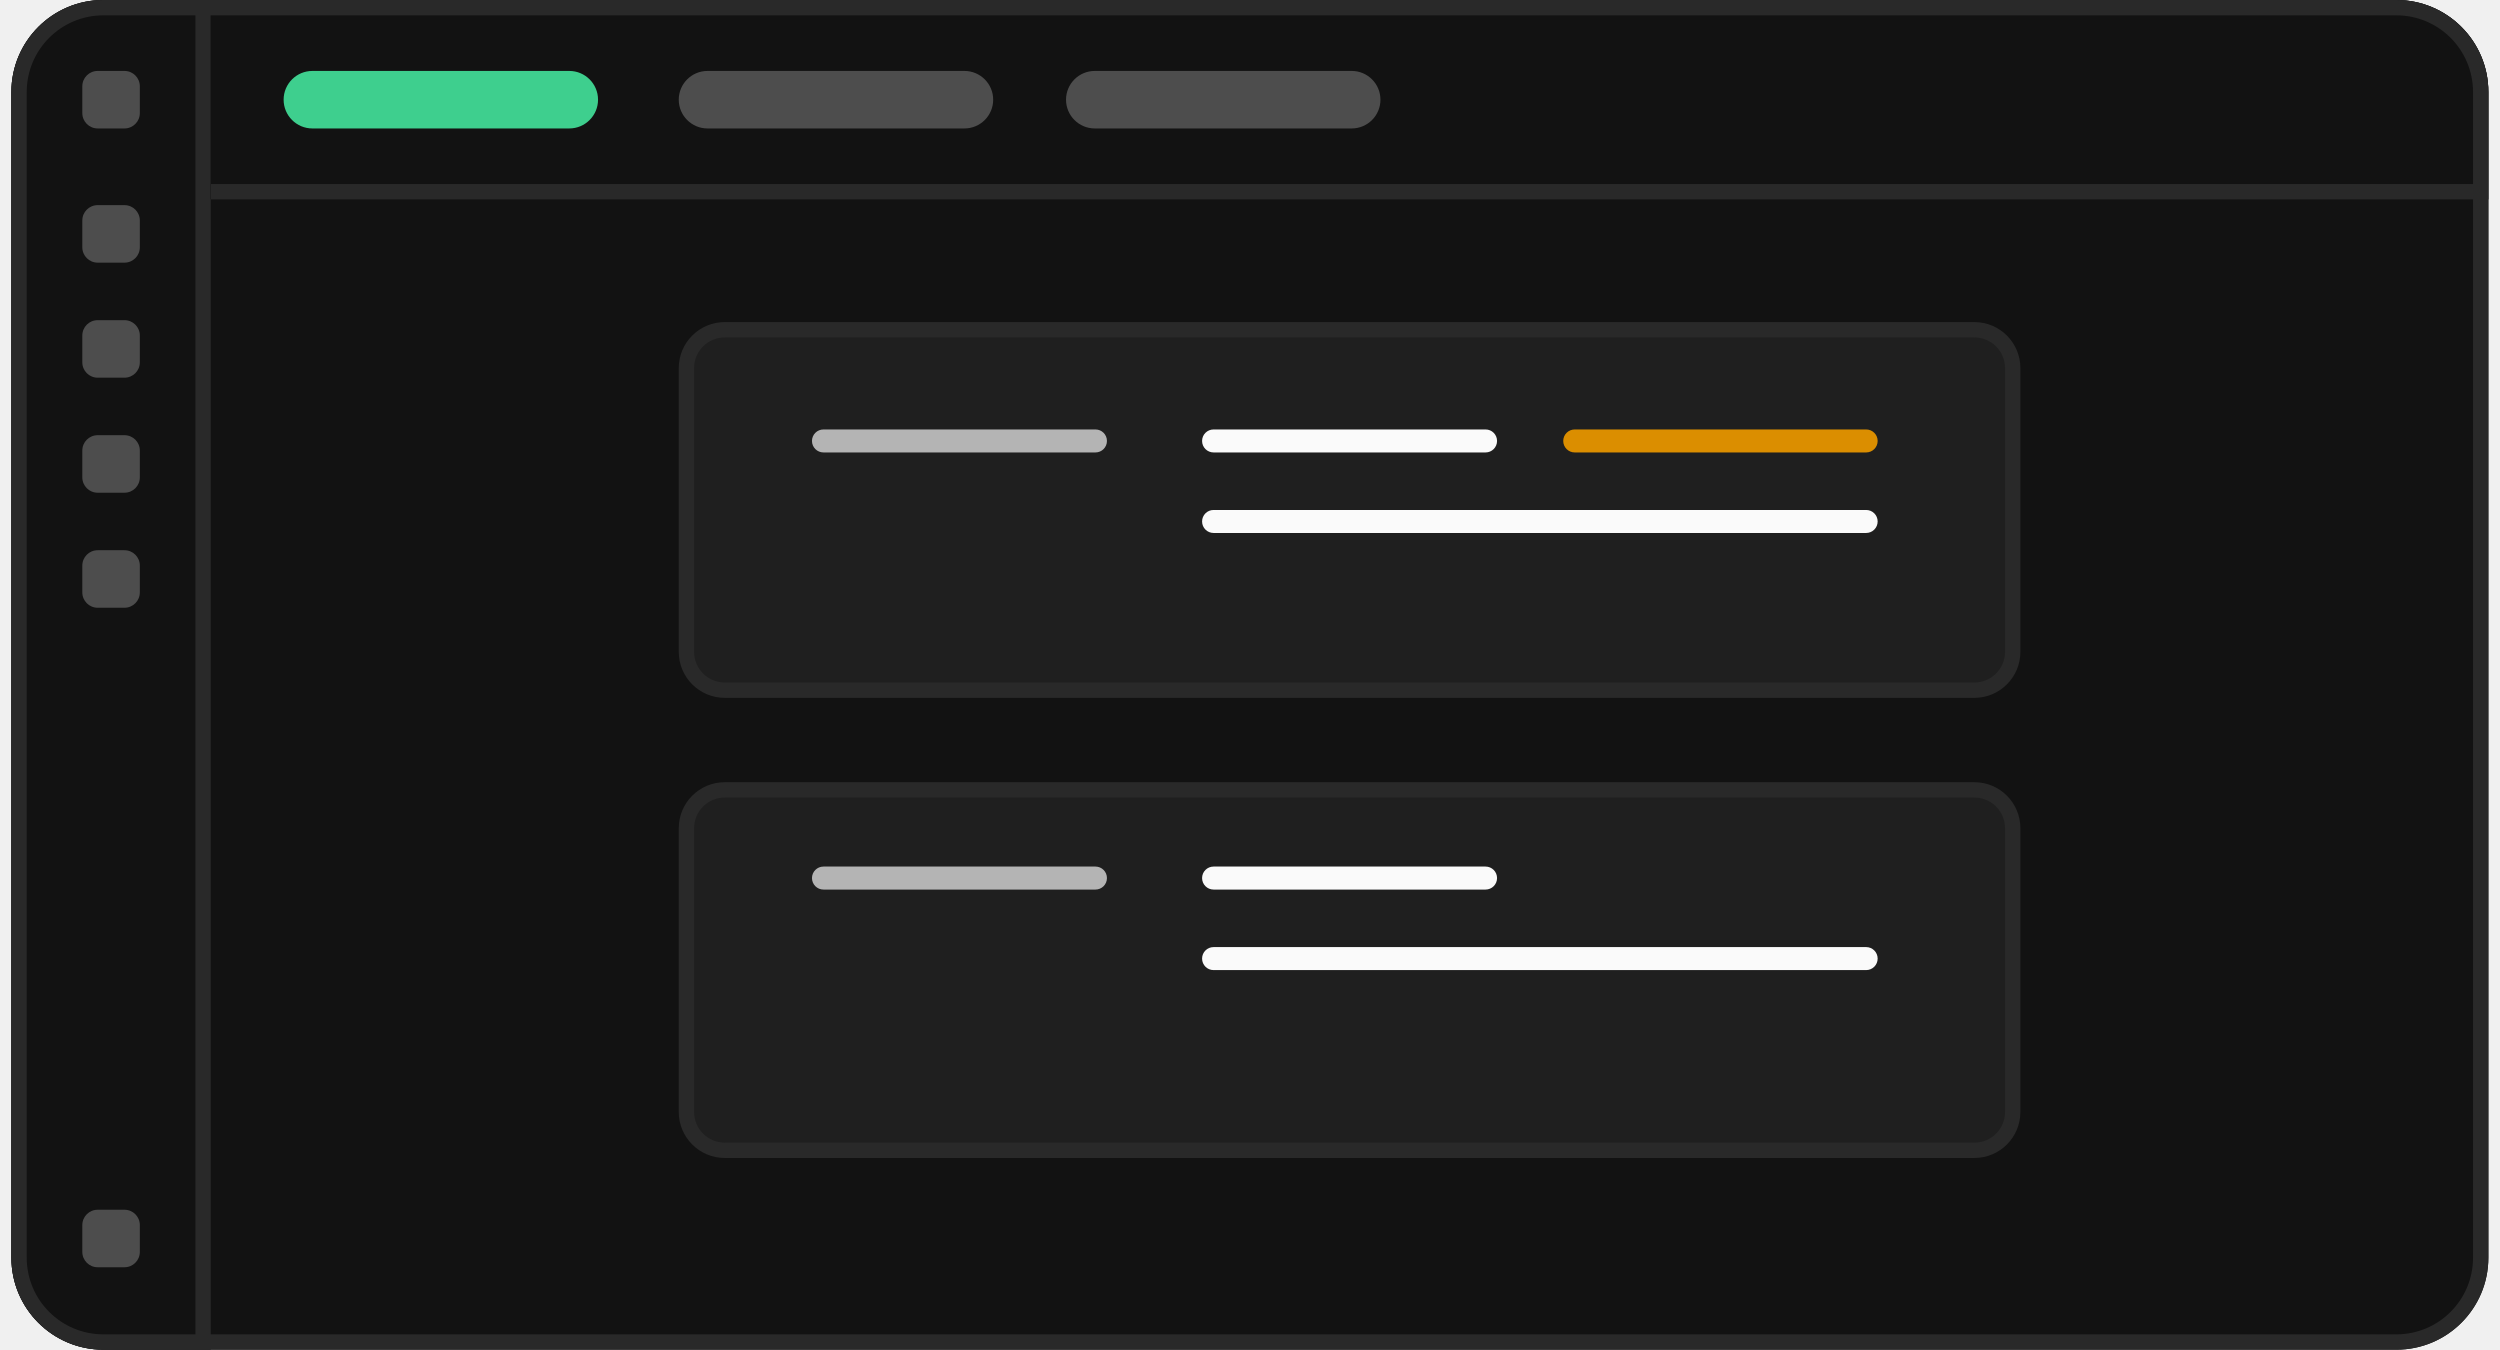
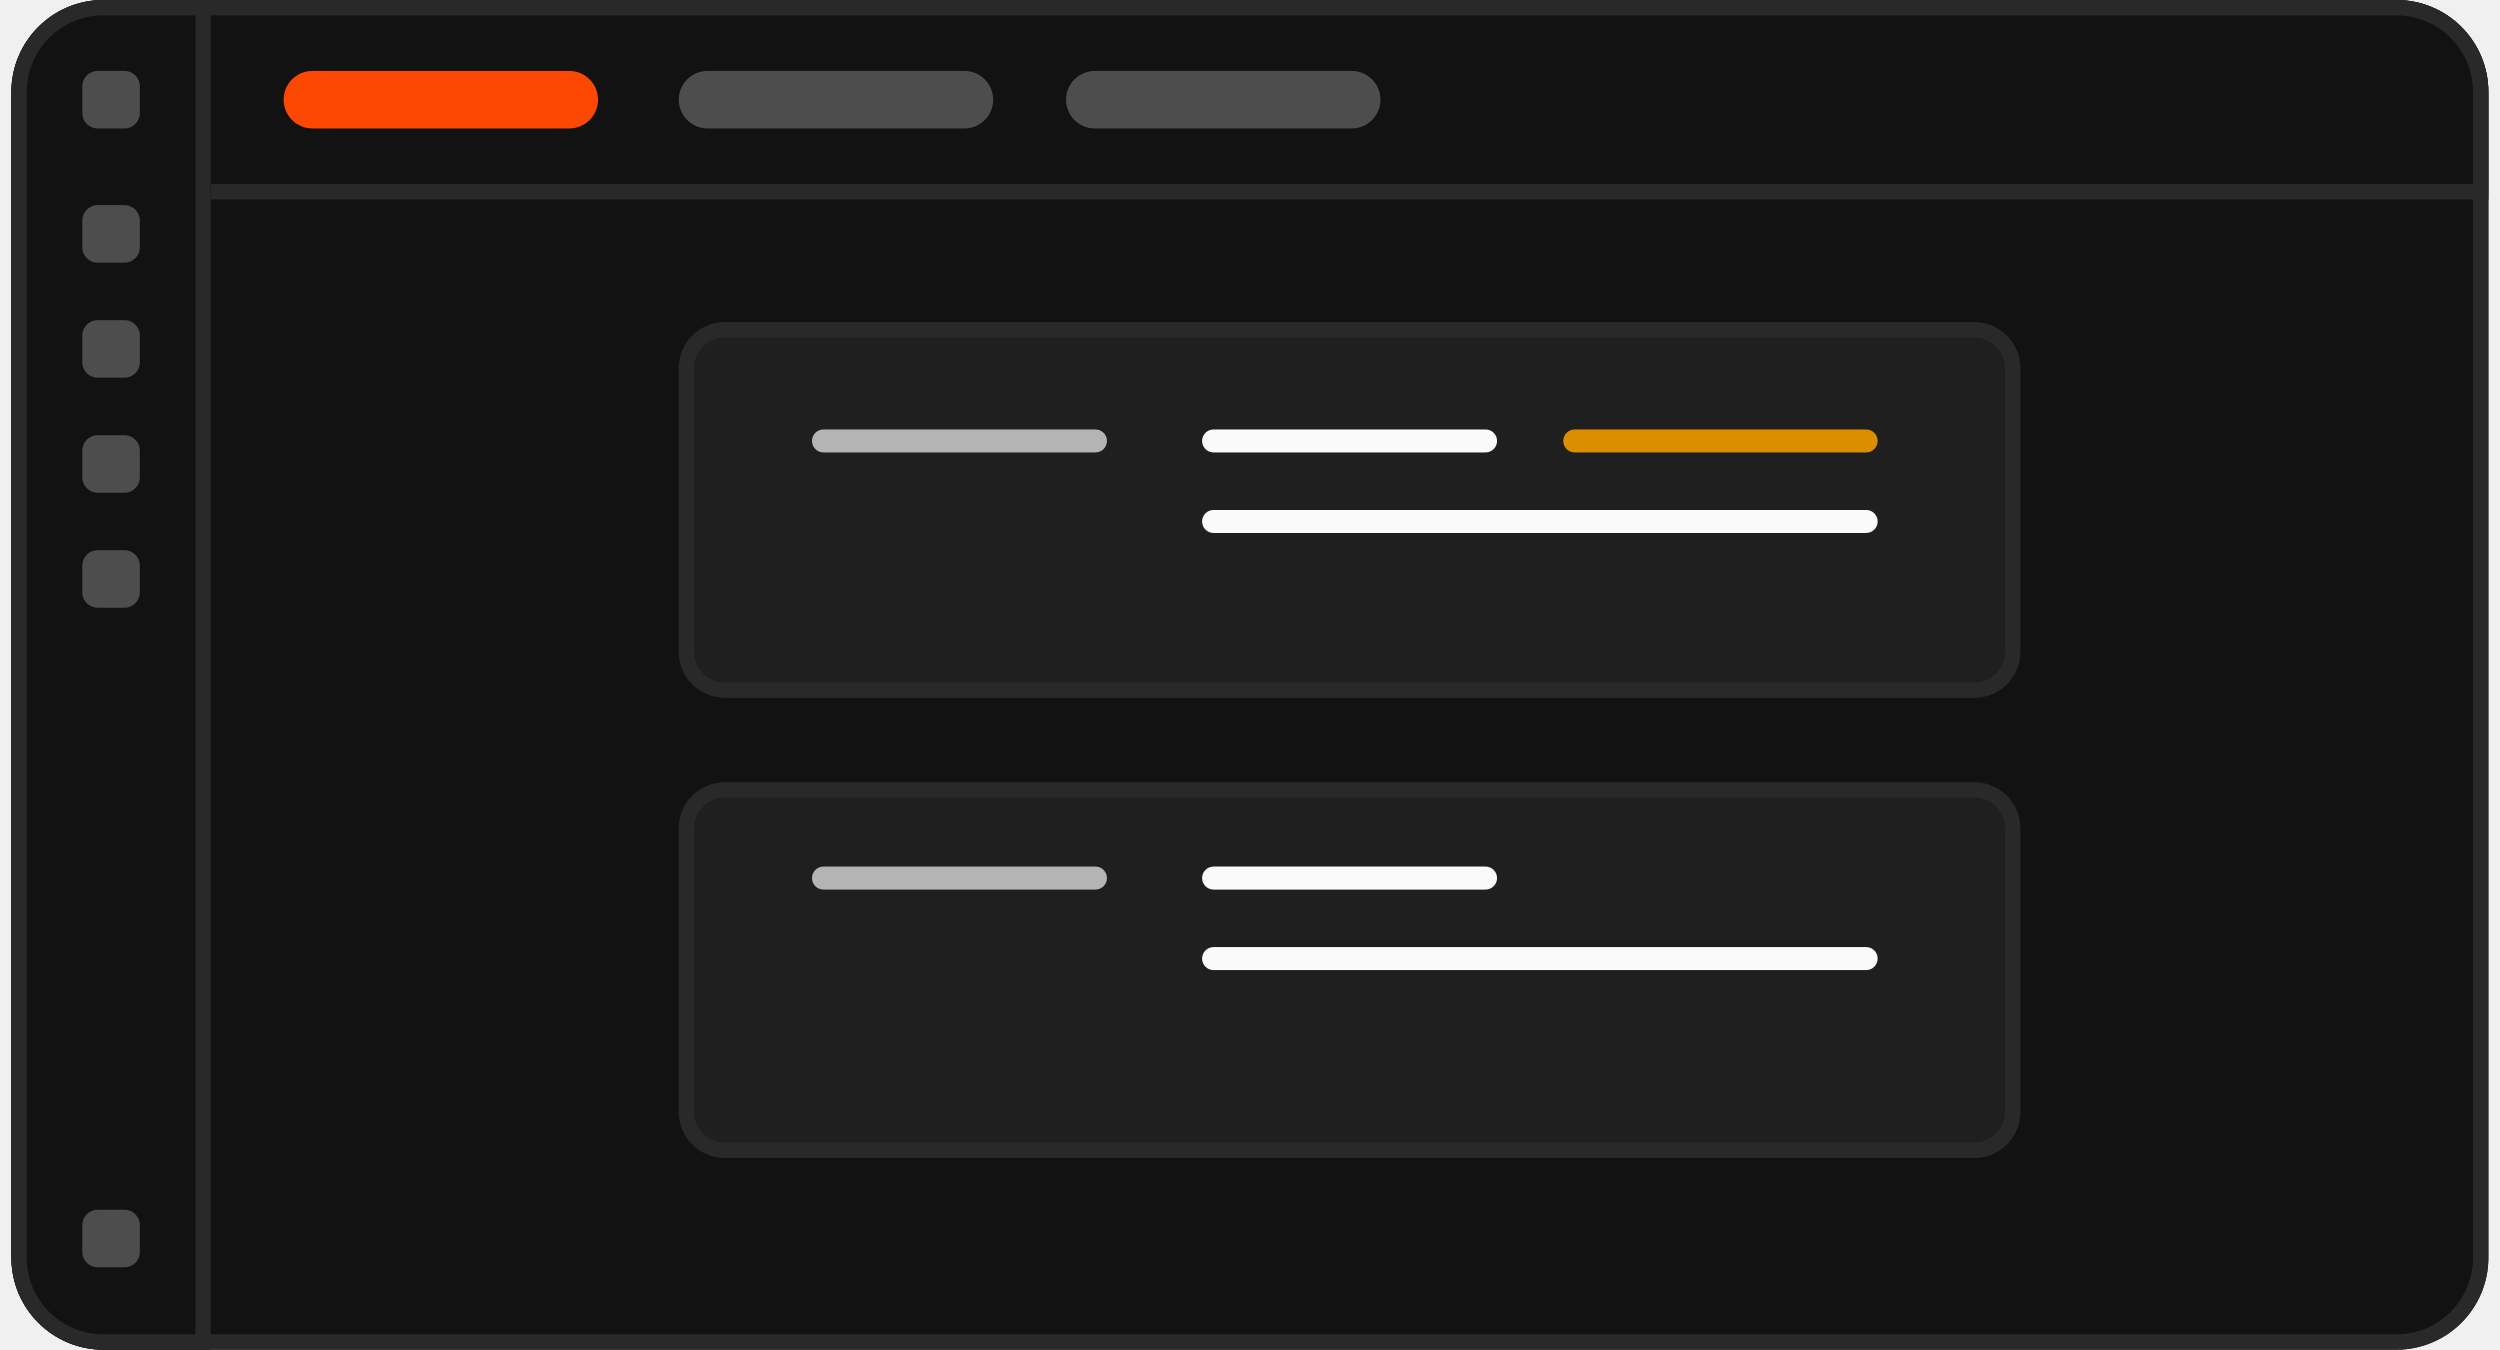
<svg xmlns="http://www.w3.org/2000/svg" viewBox="0 0 163 88" fill="none">
  <g clip-path="url(#clip0_701_65549)">
    <rect x="0.742" width="161.5" height="88" rx="6" fill="#121212" />
    <mask id="path-3-inside-1_701_65549" fill="white">
      <path d="M0.742 6C0.742 2.686 3.428 0 6.742 0H13.742V88H6.742C3.428 88 0.742 85.314 0.742 82V6Z" />
    </mask>
    <path d="M0.742 6C0.742 2.686 3.428 0 6.742 0H13.742V88H6.742C3.428 88 0.742 85.314 0.742 82V6Z" fill="#121212" />
    <path d="M0.742 0H13.742H0.742ZM13.742 88H0.742H13.742ZM0.742 88V0V88ZM14.742 0V88H12.742V0H14.742Z" fill="#292929" mask="url(#path-3-inside-1_701_65549)" />
    <mask id="path-5-inside-2_701_65549" fill="white">
      <path d="M156.242 -2.62268e-07C159.556 -1.17421e-07 162.242 2.686 162.242 6L162.242 13L13.742 13L13.742 -6.49114e-06L156.242 -2.62268e-07Z" />
    </mask>
    <path d="M156.242 -2.62268e-07C159.556 -1.17421e-07 162.242 2.686 162.242 6L162.242 13L13.742 13L13.742 -6.49114e-06L156.242 -2.62268e-07Z" fill="#121212" />
    <path d="M162.242 0L162.242 13L162.242 0ZM13.742 13L13.742 -6.49114e-06L13.742 13ZM13.742 -6.49114e-06L162.242 0L13.742 -6.49114e-06ZM162.242 14L13.742 14L13.742 12L162.242 12L162.242 14Z" fill="#292929" mask="url(#path-5-inside-2_701_65549)" />
    <rect x="44.755" y="21.5" width="86.474" height="23.5" rx="2.5" fill="#1F1F1F" stroke="#292929" />
    <rect x="44.755" y="51.5" width="86.474" height="23.5" rx="2.5" fill="#1F1F1F" stroke="#292929" />
    <rect x="52.941" y="28" width="19.232" height="1.5" rx="0.75" fill="#B4B4B4" />
    <rect x="52.941" y="56.5" width="19.232" height="1.5" rx="0.75" fill="#B4B4B4" />
    <rect x="78.376" y="28" width="19.232" height="1.5" rx="0.75" fill="#FAFAFA" />
    <rect x="78.376" y="56.5" width="19.232" height="1.5" rx="0.75" fill="#FAFAFA" />
    <rect x="78.376" y="33.25" width="44.047" height="1.5" rx="0.75" fill="#FAFAFA" />
    <rect x="78.376" y="61.75" width="44.047" height="1.5" rx="0.75" fill="#FAFAFA" />
-     <rect x="18.492" y="4.625" width="20.5" height="3.75" rx="1.875" fill="#3ECF8E" />
+     <rect x="18.492" y="4.625" width="20.5" height="3.75" rx="1.875" fill="#FC4803" />
    <rect x="44.255" y="4.625" width="20.5" height="3.75" rx="1.875" fill="#4D4D4D" />
    <rect x="69.505" y="4.625" width="20.5" height="3.75" rx="1.875" fill="#4D4D4D" />
    <rect x="101.923" y="28" width="20.5" height="1.5" rx="0.75" fill="#DB8E00" />
    <rect x="5.367" y="4.625" width="3.75" height="3.75" rx="1" fill="#4D4D4D" />
    <rect x="5.367" y="13.375" width="3.75" height="3.75" rx="1" fill="#4D4D4D" />
    <rect x="5.367" y="20.875" width="3.75" height="3.75" rx="1" fill="#4D4D4D" />
    <rect x="5.367" y="28.375" width="3.75" height="3.75" rx="1" fill="#4D4D4D" />
    <rect x="5.367" y="35.875" width="3.75" height="3.75" rx="1" fill="#4D4D4D" />
    <rect x="5.367" y="78.875" width="3.75" height="3.75" rx="1" fill="#4D4D4D" />
  </g>
  <rect x="1.242" y="0.5" width="160.5" height="87" rx="5.5" stroke="#292929" />
  <defs>
    <clipPath id="clip0_701_65549">
      <rect x="0.742" width="161.5" height="88" rx="6" fill="white" />
    </clipPath>
  </defs>
</svg>
